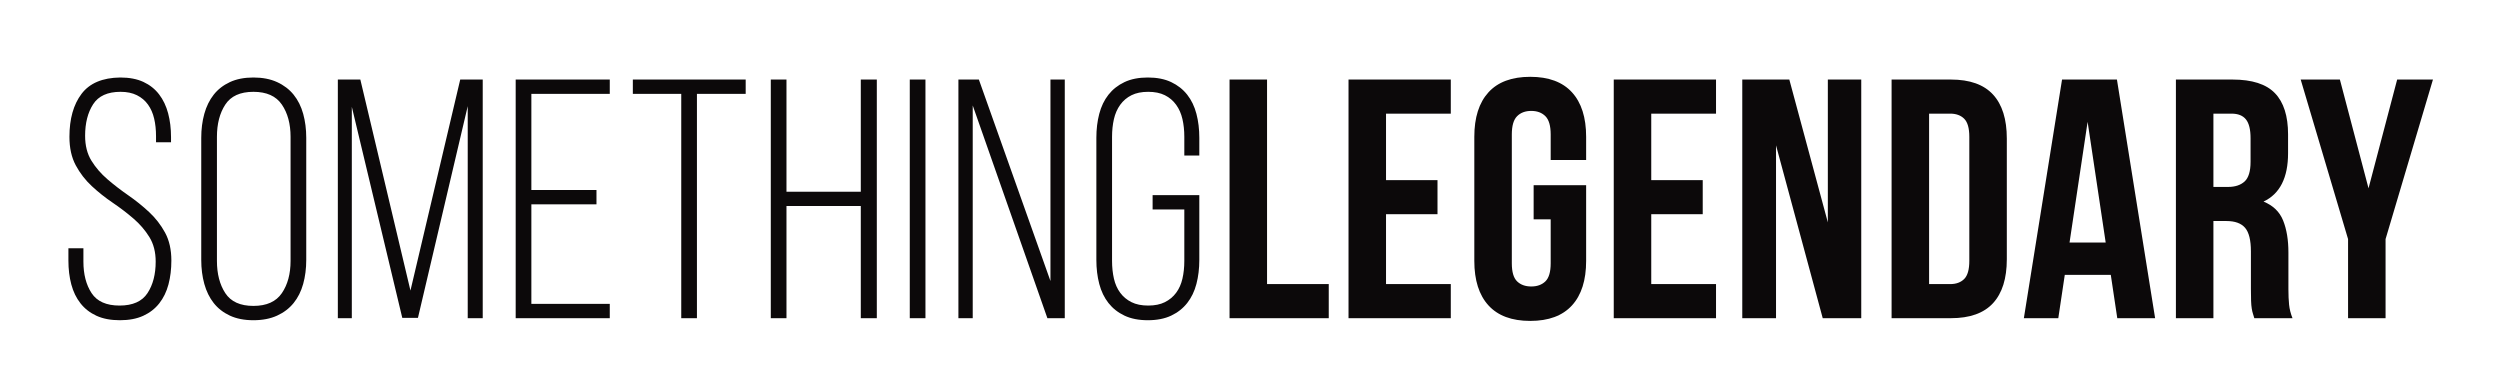
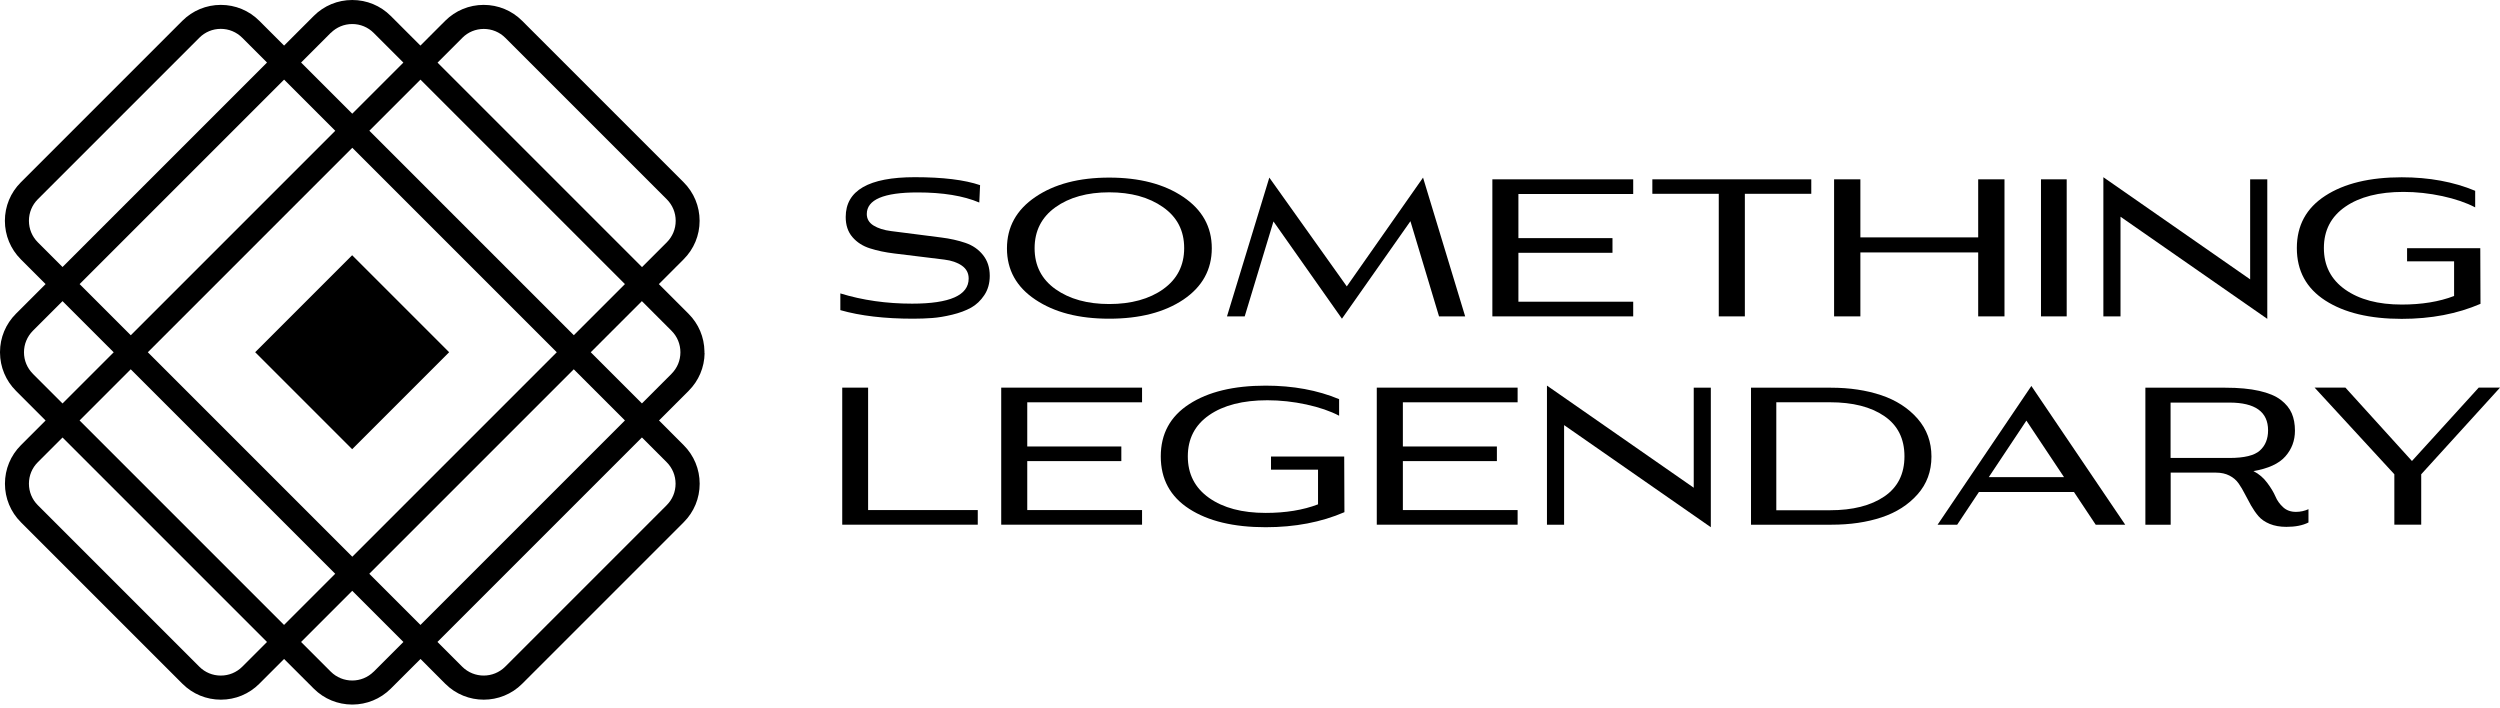
- <svg xmlns="http://www.w3.org/2000/svg" height="34" viewBox="0 0 220 34" width="220">
-   <g fill="#0c090a" fill-rule="evenodd" transform="translate(5 -1)">
-     <path d="m103.2 8h3.3v18h5.43v3h-8.73zm13.77 8.85h4.53v3h-4.53v6.15h5.7v3h-9v-21h9v3h-5.7zm12.99.45h4.62v6.66c0 1.7-.415 3.005-1.245 3.915s-2.055 1.365-3.675 1.365-2.845-.455-3.675-1.365-1.245-2.215-1.245-3.915v-10.92c0-1.7.415-3.005 1.245-3.915.83-.91 2.055-1.365 3.675-1.365s2.845.455 3.675 1.365c.83.91 1.245 2.215 1.245 3.915v2.04h-3.12v-2.25c0-.76-.155-1.295-.465-1.605s-.725-.465-1.245-.465-.935.155-1.245.465-.465.845-.465 1.605v11.34c0 .76.155 1.29.465 1.59s.725.45 1.245.45.935-.15 1.245-.45.465-.83.465-1.59v-3.87h-1.5zm10.35-.45h4.53v3h-4.53v6.15h5.7v3h-9v-21h9v3h-5.7zm10.98-3.06v15.21h-2.97v-21h4.14l3.39 12.57v-12.57h2.94v21h-3.39zm10.17-5.79h5.22c1.66 0 2.895.44 3.705 1.32s1.215 2.17 1.215 3.87v10.62c0 1.7-.405 2.99-1.215 3.87s-2.045 1.32-3.705 1.32h-5.22zm3.3 3v15h1.86c.52 0 .93-.15 1.23-.45.3-.3.45-.83.45-1.59v-10.92c0-.76-.15-1.29-.45-1.59-.3-.3-.71-.45-1.23-.45zm19.89 18h-3.33l-.57-3.81h-4.05l-.57 3.81h-3.03l3.36-21h4.83zm-7.53-6.66h3.18l-1.59-10.62zm16.26 6.66c-.04-.14-.08-.27-.12-.39s-.075-.27-.105-.45-.05-.41-.06-.69-.015-.63-.015-1.05v-3.3c0-.98-.17-1.67-.51-2.07s-.89-.6-1.65-.6h-1.14v8.55h-3.3v-21h4.98c1.72 0 2.965.4 3.735 1.2s1.155 2.01 1.155 3.63v1.65c0 2.16-.72 3.58-2.16 4.26.84.34 1.415.895 1.725 1.665.31.77.465 1.705.465 2.805v3.24c0 .52.02.975.06 1.365.04.39.14.785.3 1.185zm-3.6-18v6.45h1.29c.62 0 1.105-.16 1.455-.48s.525-.9.525-1.74v-2.07c0-.76-.135-1.31-.405-1.65s-.695-.51-1.275-.51zm11.85 11.04-4.17-14.04h3.45l2.52 9.57 2.52-9.57h3.15l-4.17 14.04v6.96h-3.3z" />
-     <path d="m5.58 7.82c.8 0 1.48.13 2.04.39s1.02.625 1.38 1.095.625 1.025.795 1.665.255 1.34.255 2.1v.45h-1.32v-.54c0-.56-.055-1.075-.165-1.545-.11-.47-.29-.88-.54-1.23-.25-.35-.575-.625-.975-.825s-.88-.3-1.44-.3c-1.14 0-1.945.365-2.415 1.095-.47.73-.705 1.655-.705 2.775 0 .86.185 1.59.555 2.19s.84 1.145 1.41 1.635c.57.49 1.18.96 1.83 1.41.65.45 1.26.94 1.83 1.47.57.53 1.04 1.135 1.41 1.815s.555 1.5.555 2.46c0 .76-.085 1.46-.255 2.1s-.44 1.195-.81 1.665-.84.835-1.41 1.095-1.255.39-2.055.39-1.485-.13-2.055-.39-1.04-.625-1.41-1.095-.64-1.025-.81-1.665-.255-1.34-.255-2.1v-1.08h1.32v1.17c0 1.12.24 2.045.72 2.775.48.73 1.3 1.095 2.46 1.095s1.98-.365 2.46-1.095c.48-.73.72-1.655.72-2.775 0-.84-.185-1.56-.555-2.16s-.84-1.145-1.41-1.635c-.57-.49-1.18-.955-1.83-1.395s-1.26-.925-1.83-1.455-1.04-1.14-1.41-1.83-.555-1.525-.555-2.505c0-1.58.355-2.84 1.065-3.78s1.845-1.42 3.405-1.44zm7.13 5.31c0-.76.09-1.465.27-2.115.18-.65.455-1.21.825-1.68.37-.47.845-.84 1.425-1.11s1.27-.405 2.07-.405 1.495.135 2.085.405c.59.27 1.075.64 1.455 1.11s.66 1.03.84 1.68c.18.65.27 1.355.27 2.115v10.74c0 .76-.09 1.465-.27 2.115-.18.65-.46 1.21-.84 1.68-.38.47-.865.84-1.455 1.11-.59.27-1.285.405-2.085.405s-1.49-.135-2.07-.405c-.58-.27-1.055-.64-1.425-1.11-.37-.47-.645-1.03-.825-1.68-.18-.65-.27-1.355-.27-2.115zm1.38 10.83c0 1.14.245 2.085.735 2.835s1.315 1.125 2.475 1.125 1.995-.375 2.505-1.125.765-1.695.765-2.835v-10.92c0-1.14-.255-2.085-.765-2.835-.51-.75-1.345-1.125-2.505-1.125s-1.985.375-2.475 1.125c-.49.75-.735 1.695-.735 2.835zm17.69 5.01h-1.38l-4.44-18.57v18.6h-1.23v-21h1.98l4.41 18.57 4.38-18.57h1.98v21h-1.32v-18.66zm15.71-11.25v1.26h-5.73v8.76h6.9v1.26h-8.28v-21h8.28v1.26h-6.9v8.46zm7.46 11.28v-19.74h-4.26v-1.26h9.93v1.26h-4.29v19.74zm9.26-9.87v9.87h-1.38v-21h1.38v9.87h6.54v-9.87h1.41v21h-1.41v-9.87zm12.23-11.13v21h-1.38v-21zm4.16 21h-1.26v-21h1.8l6.3 17.73v-17.73h1.26v21h-1.53l-6.57-18.72zm15.41-21.18c.8 0 1.485.135 2.055.405.57.27 1.04.64 1.41 1.11.37.47.64 1.03.81 1.68.17.65.255 1.355.255 2.115v1.56h-1.32v-1.65c0-.56-.055-1.08-.165-1.56-.11-.48-.295-.9-.555-1.26s-.59-.64-.99-.84-.89-.3-1.47-.3-1.07.1-1.47.3-.73.48-.99.84-.445.78-.555 1.26-.165 1-.165 1.56v10.92c0 .56.055 1.08.165 1.56s.295.895.555 1.245.59.625.99.825.89.3 1.47.3 1.07-.1 1.47-.3.73-.475.99-.825.445-.765.555-1.245c.11-.48.165-1.0.165-1.56v-4.53h-2.79v-1.26h4.11v5.7c0 .76-.085 1.465-.255 2.115-.17.65-.44 1.21-.81 1.68-.37.47-.84.84-1.41 1.11-.57.27-1.255.405-2.055.405s-1.485-.135-2.055-.405c-.57-.27-1.04-.64-1.41-1.11-.37-.47-.64-1.03-.81-1.68-.17-.65-.255-1.355-.255-2.115v-10.74c0-.76.085-1.465.255-2.115.17-.65.44-1.21.81-1.68.37-.47.84-.84 1.41-1.11s1.255-.405 2.055-.405z" />
-   </g>
+ <svg xmlns="http://www.w3.org/2000/svg" width="152" height="43" viewBox="0 0 152 43" fill="none">
+   <path d="M59.589 11.262L59.541 12.314C58.575 11.904 57.325 11.7 55.79 11.7C53.731 11.7 52.701 12.138 52.701 13.014C52.701 13.308 52.839 13.541 53.11 13.711C53.385 13.88 53.74 13.995 54.181 14.05C54.623 14.107 55.106 14.168 55.633 14.235C56.161 14.303 56.695 14.37 57.229 14.44C57.766 14.507 58.252 14.616 58.693 14.766C59.135 14.916 59.489 15.159 59.764 15.502C60.039 15.844 60.177 16.266 60.177 16.771C60.177 17.219 60.068 17.609 59.848 17.941C59.627 18.274 59.358 18.53 59.042 18.706C58.725 18.881 58.342 19.025 57.891 19.134C57.44 19.243 57.034 19.31 56.676 19.335C56.318 19.361 55.934 19.377 55.525 19.377C53.788 19.377 52.311 19.204 51.093 18.856V17.839C52.442 18.255 53.897 18.462 55.457 18.462C57.75 18.462 58.895 17.954 58.895 16.934C58.895 16.605 58.757 16.343 58.482 16.151C58.207 15.959 57.852 15.837 57.411 15.783C56.97 15.729 56.484 15.671 55.953 15.604C55.422 15.54 54.888 15.473 54.357 15.409C53.827 15.345 53.341 15.243 52.899 15.102C52.458 14.964 52.103 14.734 51.828 14.415C51.553 14.095 51.419 13.689 51.419 13.193C51.419 11.582 52.819 10.773 55.62 10.773C57.325 10.773 58.648 10.935 59.592 11.258" fill="black" />
+   <path d="M71.934 11.968C73.095 12.748 73.677 13.791 73.677 15.092C73.677 16.393 73.101 17.436 71.954 18.213C70.802 18.987 69.3 19.377 67.439 19.377C65.578 19.377 64.107 18.99 62.953 18.219C61.798 17.449 61.223 16.41 61.223 15.105C61.223 13.8 61.798 12.758 62.953 11.975C64.107 11.191 65.6 10.798 67.439 10.798C69.277 10.798 70.774 11.188 71.934 11.968ZM70.726 17.577C71.573 16.972 71.998 16.141 71.998 15.082C71.998 14.024 71.57 13.196 70.713 12.595C69.856 11.994 68.766 11.693 67.439 11.693C66.112 11.693 65.015 11.997 64.171 12.601C63.327 13.206 62.904 14.037 62.904 15.095C62.904 16.154 63.33 16.982 64.177 17.583C65.028 18.184 66.115 18.485 67.442 18.485C68.769 18.485 69.882 18.181 70.729 17.577" fill="black" />
+   <path d="M81.59 19.377L77.427 13.464L75.678 19.236H74.601L77.175 10.798L81.885 17.413L86.521 10.798L89.082 19.236H87.493L85.754 13.449L81.59 19.377Z" fill="black" />
+   <path d="M99.299 19.236H90.736V10.903H99.299V11.795H92.319V14.478H98.039V15.37H92.319V18.344H99.299V19.236Z" fill="black" />
+   <path d="M106.087 19.236H104.501V11.783H100.463V10.903H110.126V11.783H106.087V19.236Z" fill="black" />
+   <path d="M121.873 19.236H120.274V15.348H113.111V19.236H111.513V10.903H113.111V14.433H120.274V10.903H121.873V19.236Z" fill="black" />
+   <path d="M125.655 10.903H124.092V19.236H125.655V10.903Z" fill="black" />
+   <path d="M137.851 19.386L128.927 13.177V19.236H127.885V10.775L136.809 16.985V10.903H137.851V19.386Z" fill="black" />
+   <path d="M150.801 15.093L150.814 18.473C149.401 19.083 147.805 19.387 146.024 19.387C144.08 19.387 142.533 19.016 141.378 18.271C140.224 17.526 139.648 16.465 139.648 15.083C139.648 13.702 140.224 12.65 141.378 11.902C142.533 11.153 144.08 10.779 146.024 10.779C147.69 10.779 149.18 11.054 150.491 11.601V12.608C149.951 12.324 149.286 12.097 148.496 11.924C147.706 11.755 146.916 11.668 146.13 11.668C144.64 11.668 143.463 11.969 142.593 12.57C141.724 13.171 141.292 14.009 141.292 15.08C141.292 16.151 141.72 16.992 142.584 17.603C143.447 18.213 144.592 18.517 146.027 18.517C147.239 18.517 148.301 18.345 149.209 17.996V15.889H146.35V15.089H150.808L150.801 15.093Z" fill="black" />
+   <path d="M59.448 31.901H51.208V23.568H52.781V31.012H59.448V31.901Z" fill="black" />
+   <path d="M69.437 31.901H60.874V23.568H69.437V24.46H62.457V27.146H68.177V28.035H62.457V31.012H69.437V31.901Z" fill="black" />
+   <path d="M81.728 27.761L81.741 31.14C80.328 31.751 78.732 32.055 76.951 32.055C75.007 32.055 73.456 31.684 72.305 30.939C71.151 30.194 70.575 29.132 70.575 27.751C70.575 26.37 71.151 25.318 72.305 24.57C73.459 23.821 75.007 23.447 76.951 23.447C78.617 23.447 80.107 23.722 81.418 24.269V25.276C80.878 24.992 80.213 24.765 79.423 24.592C78.633 24.422 77.843 24.336 77.057 24.336C75.567 24.336 74.39 24.637 73.52 25.238C72.65 25.839 72.219 26.677 72.219 27.748C72.219 28.819 72.647 29.66 73.51 30.271C74.374 30.881 75.519 31.185 76.954 31.185C78.166 31.185 79.228 31.012 80.136 30.664V28.557H77.277V27.758H81.734L81.728 27.761Z" fill="black" />
+   <path d="M92.271 31.901H83.708V23.568H92.271V24.46H85.294V27.146H91.011V28.035H85.294V31.012H92.271V31.901Z" fill="black" />
+   <path d="M104.018 32.055L95.097 25.846V31.905H94.055V23.444L102.979 29.654V23.569H104.018V32.055Z" fill="black" />
+   <path d="M111.356 31.905H106.461V23.572H111.321C112.456 23.572 113.476 23.726 114.381 24.029C115.286 24.333 116.022 24.81 116.587 25.452C117.15 26.098 117.432 26.866 117.432 27.761C117.432 28.656 117.15 29.424 116.587 30.057C116.025 30.693 115.292 31.16 114.394 31.457C113.495 31.755 112.482 31.902 111.356 31.902M107.999 31.023H111.264C112.645 31.023 113.745 30.744 114.563 30.188C115.382 29.631 115.791 28.819 115.791 27.745C115.791 26.671 115.382 25.855 114.563 25.296C113.745 24.736 112.645 24.458 111.264 24.458H107.999V31.019V31.023Z" fill="black" />
+   <path d="M123.507 23.467L129.215 31.905H127.421L126.097 29.913H120.319L118.995 31.905H117.803L123.507 23.467ZM123.206 25.571L120.917 29.011H125.493L123.203 25.571H123.206Z" fill="black" />
+   <path d="M134.743 28.733H131.977V31.905H130.439V23.572H135.3C136.109 23.572 136.796 23.636 137.359 23.764C137.922 23.892 138.36 24.074 138.673 24.314C138.986 24.554 139.207 24.826 139.338 25.13C139.469 25.433 139.533 25.788 139.533 26.188C139.533 26.789 139.338 27.31 138.948 27.751C138.558 28.193 137.912 28.487 137.01 28.643C137.343 28.813 137.621 29.05 137.848 29.357C138.075 29.66 138.241 29.939 138.347 30.185C138.449 30.431 138.606 30.648 138.811 30.837C139.015 31.026 139.274 31.122 139.591 31.122C139.859 31.122 140.115 31.067 140.355 30.959V31.767C140 31.947 139.552 32.033 139.012 32.033C138.625 32.033 138.289 31.972 137.998 31.854C137.711 31.735 137.48 31.576 137.314 31.381C137.148 31.186 136.998 30.968 136.863 30.732C136.729 30.495 136.604 30.261 136.486 30.031C136.371 29.801 136.243 29.587 136.105 29.389C135.968 29.194 135.783 29.034 135.549 28.915C135.319 28.797 135.047 28.736 134.74 28.736M135.549 24.477H131.971V27.844H135.549C136.451 27.844 137.068 27.694 137.4 27.393C137.733 27.093 137.899 26.683 137.899 26.166C137.899 25.04 137.116 24.477 135.549 24.477Z" fill="black" />
+   <path d="M147.21 31.901H145.576V28.835L140.729 23.568H142.602L146.647 28.029L150.705 23.568H152L147.21 28.835V31.901Z" fill="black" />
+   <path d="M21.411 15.518L15.515 21.415L21.411 27.312L27.308 21.415L21.411 15.518Z" fill="black" />
+   <path d="M42.831 21.468V21.366C42.818 20.499 42.476 19.69 41.862 19.076L40.058 17.273L41.564 15.767C42.191 15.14 42.536 14.309 42.536 13.426C42.536 12.544 42.191 11.709 41.568 11.086L31.748 1.266C31.121 0.639 30.29 0.297 29.407 0.297C28.525 0.297 27.69 0.643 27.067 1.266L25.561 2.772L23.758 0.969C23.131 0.342 22.299 0 21.417 0C20.531 0 19.7 0.345 19.076 0.969L17.273 2.772L15.767 1.266C15.14 0.639 14.309 0.297 13.426 0.297C12.544 0.297 11.709 0.643 11.086 1.266L1.266 11.086C0.639 11.712 0.297 12.544 0.297 13.426C0.297 14.309 0.643 15.143 1.266 15.767L2.772 17.273L0.969 19.076C0.349 19.697 0.003 20.522 0 21.401V21.436C0.006 22.315 0.349 23.14 0.969 23.761L2.772 25.567L1.269 27.07C0.643 27.697 0.301 28.528 0.301 29.411C0.301 30.293 0.646 31.128 1.269 31.751L11.089 41.571C11.716 42.197 12.547 42.54 13.43 42.54C14.315 42.54 15.147 42.194 15.77 41.568L17.273 40.065L19.076 41.868C19.716 42.508 20.554 42.831 21.395 42.837H21.442C22.283 42.831 23.121 42.508 23.761 41.868L25.567 40.065L27.07 41.571C27.716 42.217 28.563 42.54 29.411 42.54C30.258 42.54 31.108 42.217 31.751 41.571L41.571 31.751C42.197 31.125 42.54 30.293 42.54 29.411C42.54 28.528 42.194 27.694 41.571 27.07L40.068 25.564L41.871 23.761C42.485 23.147 42.827 22.335 42.84 21.471M28.109 2.299C28.458 1.95 28.922 1.759 29.414 1.759C29.906 1.759 30.373 1.95 30.722 2.299L40.541 12.118C40.89 12.467 41.082 12.931 41.082 13.426C41.082 13.922 40.89 14.382 40.541 14.734L39.035 16.24L26.603 3.808L28.109 2.302V2.299ZM37.996 17.273L34.888 20.381L22.456 7.949L25.564 4.841L37.996 17.273ZM33.852 21.417L21.42 33.849L8.988 21.417L21.42 8.985L33.852 21.417ZM20.112 2.002C20.461 1.653 20.924 1.461 21.417 1.461C21.909 1.461 22.373 1.653 22.721 2.002L24.525 3.805L21.417 6.913L18.306 3.802L20.109 1.998L20.112 2.002ZM17.273 4.841L20.384 7.952L7.952 20.384L4.841 17.273L17.273 4.841ZM2.299 14.731C1.95 14.382 1.759 13.919 1.759 13.423C1.759 12.928 1.95 12.467 2.299 12.115L12.119 2.296C12.467 1.947 12.931 1.755 13.423 1.755C13.916 1.755 14.379 1.947 14.728 2.296L16.234 3.802L3.802 16.234L2.296 14.728L2.299 14.731ZM1.998 22.725C1.65 22.376 1.458 21.913 1.458 21.42C1.458 20.928 1.65 20.464 1.998 20.112L3.802 18.309L6.913 21.42L3.802 24.531L1.998 22.728V22.725ZM14.731 40.535C14.382 40.883 13.919 41.075 13.423 41.075C12.928 41.075 12.467 40.883 12.119 40.535L2.299 30.715C1.95 30.367 1.759 29.903 1.759 29.407C1.759 28.912 1.95 28.451 2.299 28.103L3.802 26.6L16.234 39.032L14.731 40.535ZM17.27 37.996L4.838 25.564L7.949 22.453L20.381 34.885L17.27 37.996ZM22.721 40.835C22.002 41.555 20.829 41.555 20.109 40.835L18.306 39.032L21.417 35.921L24.528 39.032L22.721 40.839V40.835ZM22.453 34.885L34.885 22.453L37.996 25.564L25.564 37.996L22.453 34.885ZM40.535 28.103C40.883 28.451 41.075 28.915 41.075 29.411C41.075 29.906 40.883 30.367 40.535 30.715L30.715 40.535C29.996 41.254 28.822 41.254 28.103 40.535L26.597 39.029L39.029 26.597L40.535 28.103ZM40.832 22.725L39.029 24.528L35.918 21.417L39.026 18.309L40.829 20.112C41.178 20.461 41.369 20.924 41.369 21.42C41.369 21.916 41.178 22.376 40.829 22.725" fill="black" />
</svg>
